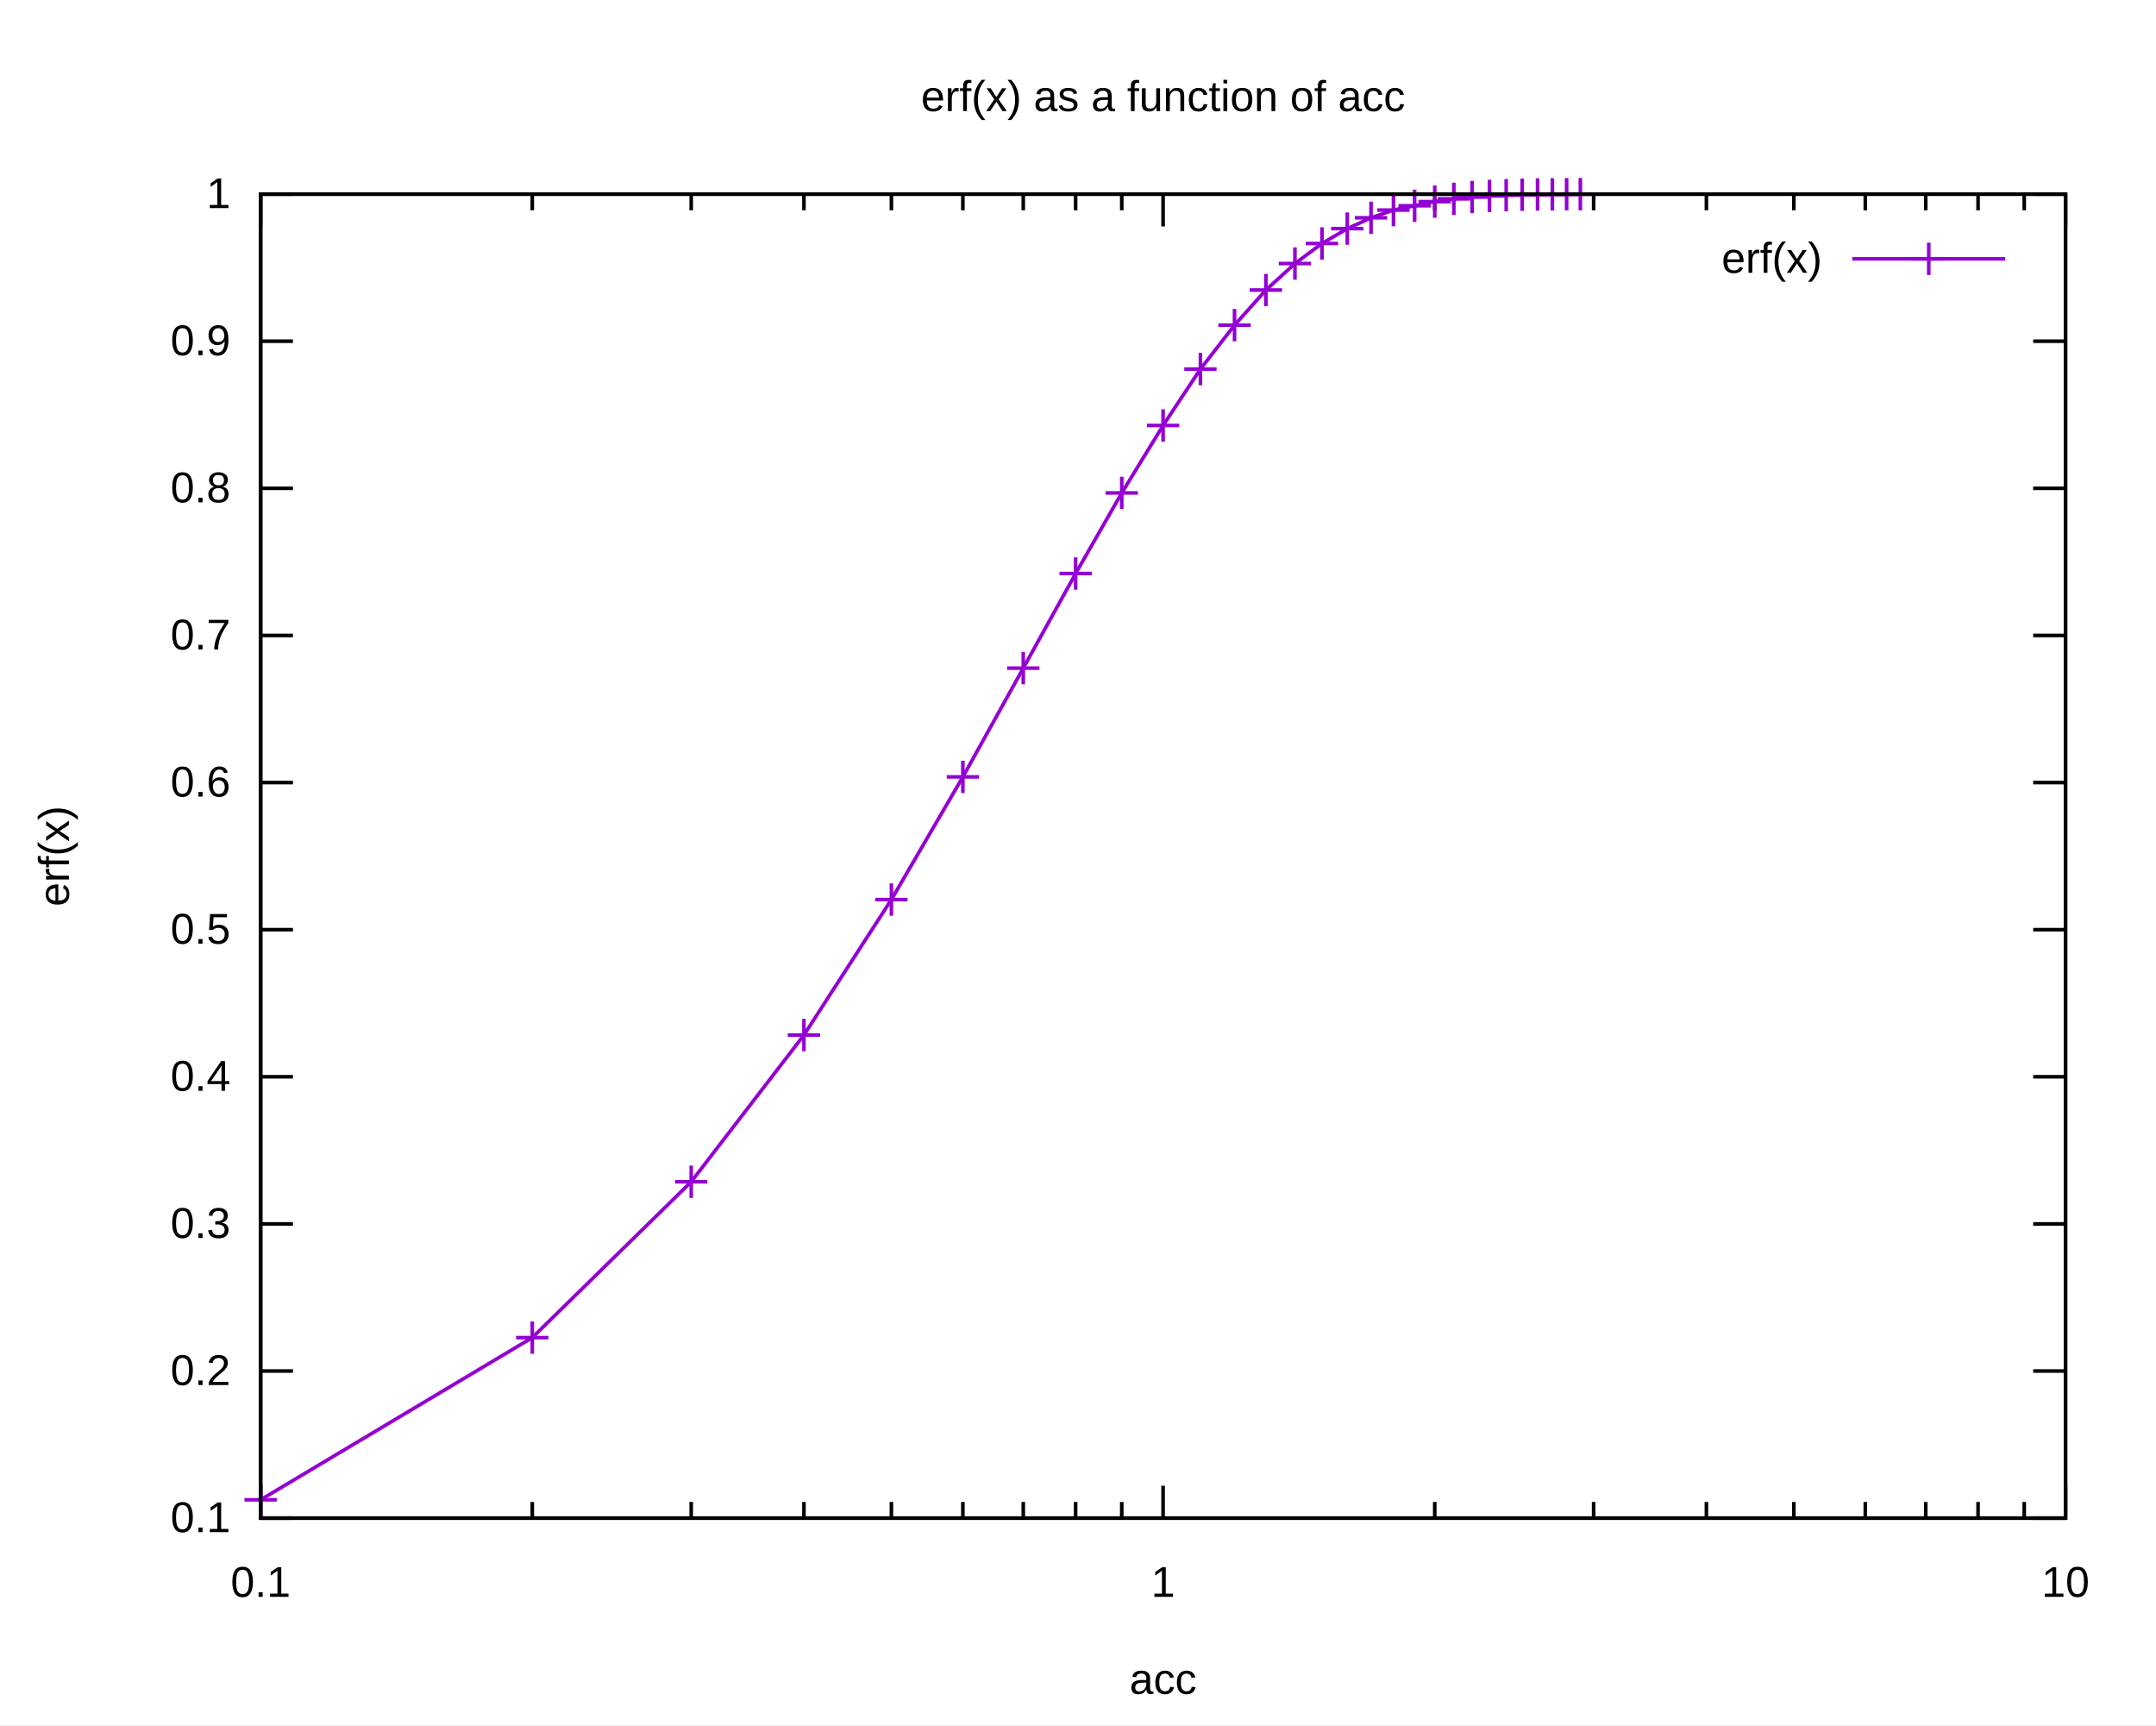
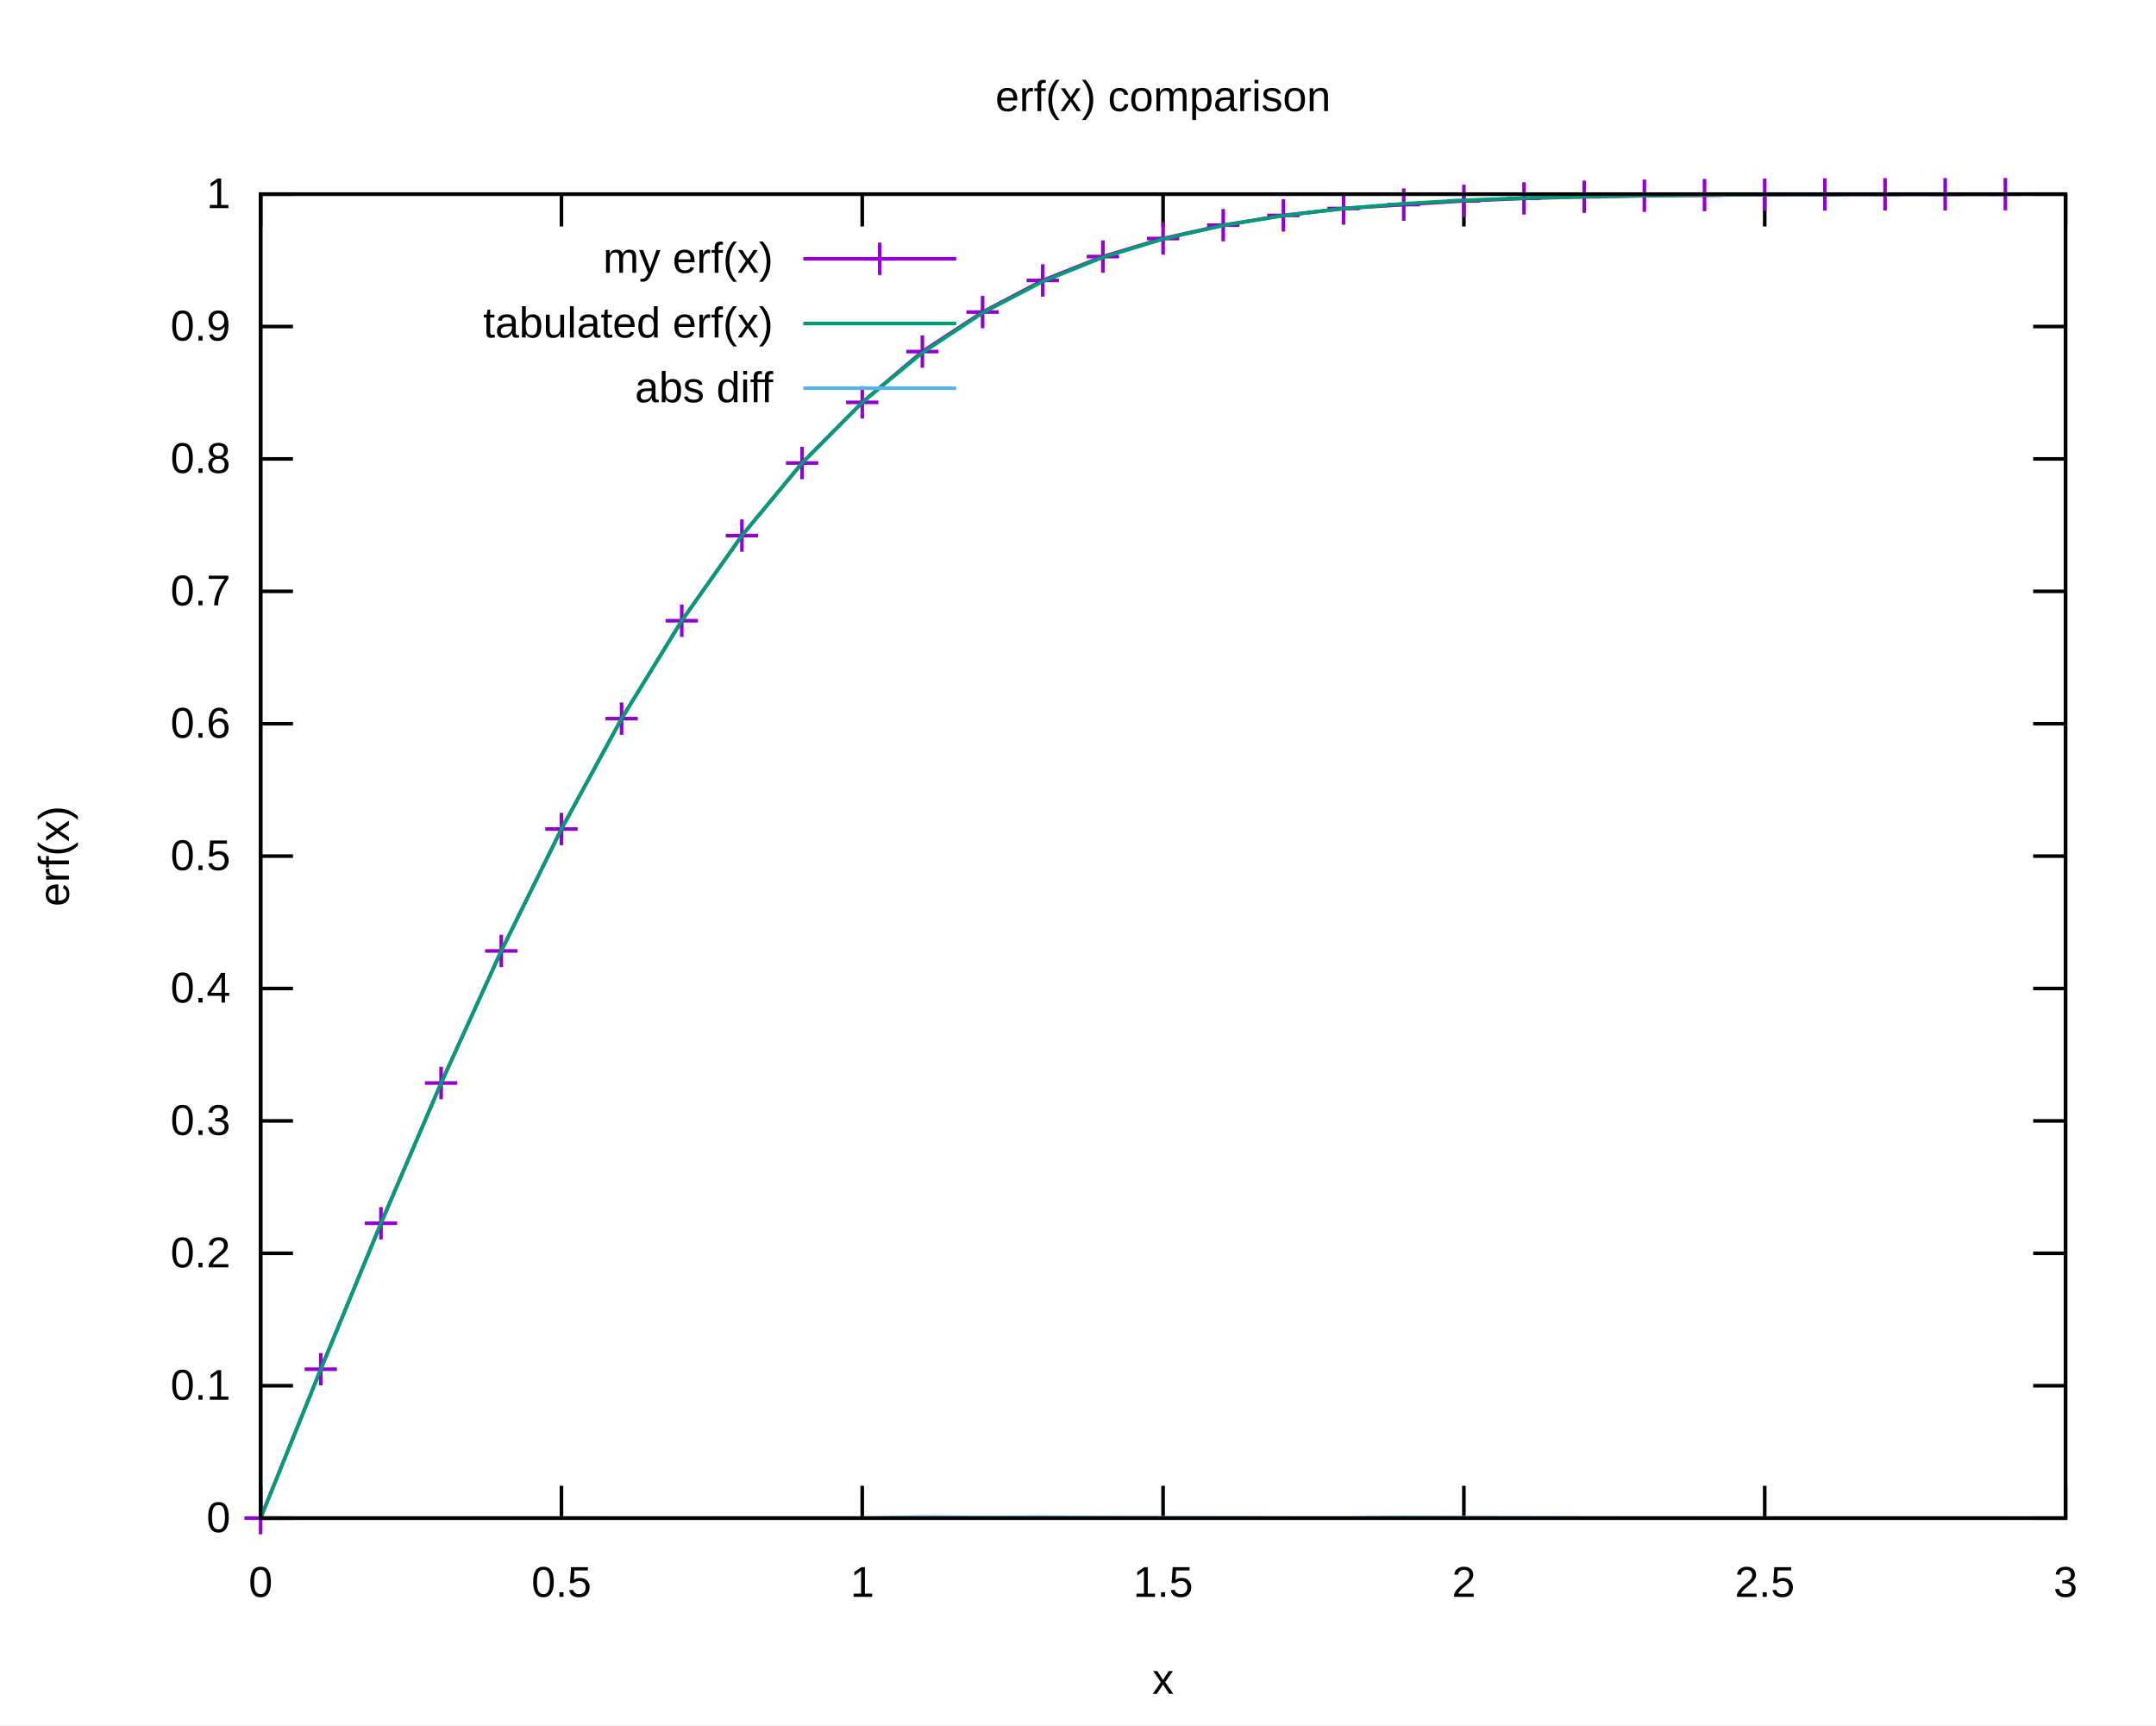
<svg xmlns="http://www.w3.org/2000/svg" xmlns:xlink="http://www.w3.org/1999/xlink" width="600" height="480" viewBox="0 0 600 480">
  <g id="gnuplot_canvas">
    <rect x="0" y="0" width="600" height="480" fill="#ffffff" />
    <defs>
      <circle id="gpDot" r="0.5" stroke-width="0.5" stroke="currentColor" />
      <path id="gpPt0" stroke-width="0.222" stroke="currentColor" d="M-1,0 h2 M0,-1 v2" />
      <path id="gpPt1" stroke-width="0.222" stroke="currentColor" d="M-1,-1 L1,1 M1,-1 L-1,1" />
      <path id="gpPt2" stroke-width="0.222" stroke="currentColor" d="M-1,0 L1,0 M0,-1 L0,1 M-1,-1 L1,1 M-1,1 L1,-1" />
      <rect id="gpPt3" stroke-width="0.222" stroke="currentColor" x="-1" y="-1" width="2" height="2" />
      <rect id="gpPt4" stroke-width="0.222" stroke="currentColor" fill="currentColor" x="-1" y="-1" width="2" height="2" />
      <circle id="gpPt5" stroke-width="0.222" stroke="currentColor" cx="0" cy="0" r="1" />
      <use xlink:href="#gpPt5" id="gpPt6" fill="currentColor" stroke="none" />
      <path id="gpPt7" stroke-width="0.222" stroke="currentColor" d="M0,-1.33 L-1.33,0.67 L1.33,0.67 z" />
      <use xlink:href="#gpPt7" id="gpPt8" fill="currentColor" stroke="none" />
      <use xlink:href="#gpPt7" id="gpPt9" stroke="currentColor" transform="rotate(180)" />
      <use xlink:href="#gpPt9" id="gpPt10" fill="currentColor" stroke="none" />
      <use xlink:href="#gpPt3" id="gpPt11" stroke="currentColor" transform="rotate(45)" />
      <use xlink:href="#gpPt11" id="gpPt12" fill="currentColor" stroke="none" />
      <path id="gpPt13" stroke-width="0.222" stroke="currentColor" d="M0,1.330 L1.265,0.411 L0.782,-1.067 L-0.782,-1.076 L-1.265,0.411 z" />
      <use xlink:href="#gpPt13" id="gpPt14" fill="currentColor" stroke="none" />
      <filter id="textbox" filterUnits="objectBoundingBox" x="0" y="0" height="1" width="1">
        <feFlood flood-color="#FFFFFF" flood-opacity="1" result="bgnd" />
        <feComposite in="SourceGraphic" in2="bgnd" operator="atop" />
      </filter>
      <filter id="greybox" filterUnits="objectBoundingBox" x="0" y="0" height="1" width="1">
        <feFlood flood-color="lightgrey" flood-opacity="1" result="grey" />
        <feComposite in="SourceGraphic" in2="grey" operator="atop" />
      </filter>
    </defs>
    <g fill="none" color="#FFFFFF" stroke="currentColor" stroke-width="1.00" stroke-linecap="butt" stroke-linejoin="miter">
</g>
    <g fill="none" color="black" stroke="currentColor" stroke-width="1.00" stroke-linecap="butt" stroke-linejoin="miter">
      <path stroke="black" d="M72.53,422.40 L81.53,422.40 M574.82,422.40 L565.82,422.40  " />
      <g transform="translate(64.14,426.30)" stroke="none" fill="black" font-family="Arial" font-size="12.00" text-anchor="end">
        <text>
+           <tspan font-family="Arial"> 0</tspan>
+         </text>
+       </g>
+     </g>
+     <g fill="none" color="black" stroke="currentColor" stroke-width="1.00" stroke-linecap="butt" stroke-linejoin="miter">
+       <path stroke="black" d="M72.53,385.56 L81.53,385.56 M574.82,385.56 L565.82,385.56  " />
+       <g transform="translate(64.14,389.46)" stroke="none" fill="black" font-family="Arial" font-size="12.00" text-anchor="end">
+         <text>
          <tspan font-family="Arial"> 0.1</tspan>
        </text>
      </g>
    </g>
    <g fill="none" color="black" stroke="currentColor" stroke-width="1.00" stroke-linecap="butt" stroke-linejoin="miter">
-       <path stroke="black" d="M72.53,381.47 L81.53,381.47 M574.82,381.47 L565.82,381.47  " />
-       <g transform="translate(64.14,385.37)" stroke="none" fill="black" font-family="Arial" font-size="12.00" text-anchor="end">
+       <path stroke="black" d="M72.53,348.72 L81.53,348.72 M574.82,348.72 L565.82,348.72  " />
+       <g transform="translate(64.14,352.62)" stroke="none" fill="black" font-family="Arial" font-size="12.00" text-anchor="end">
        <text>
          <tspan font-family="Arial"> 0.2</tspan>
        </text>
      </g>
    </g>
    <g fill="none" color="black" stroke="currentColor" stroke-width="1.00" stroke-linecap="butt" stroke-linejoin="miter">
-       <path stroke="black" d="M72.53,340.54 L81.53,340.54 M574.82,340.54 L565.82,340.54  " />
-       <g transform="translate(64.14,344.44)" stroke="none" fill="black" font-family="Arial" font-size="12.00" text-anchor="end">
+       <path stroke="black" d="M72.53,311.88 L81.53,311.88 M574.82,311.88 L565.82,311.88  " />
+       <g transform="translate(64.14,315.78)" stroke="none" fill="black" font-family="Arial" font-size="12.00" text-anchor="end">
        <text>
          <tspan font-family="Arial"> 0.3</tspan>
        </text>
      </g>
    </g>
    <g fill="none" color="black" stroke="currentColor" stroke-width="1.00" stroke-linecap="butt" stroke-linejoin="miter">
-       <path stroke="black" d="M72.53,299.60 L81.53,299.60 M574.82,299.60 L565.82,299.60  " />
-       <g transform="translate(64.14,303.50)" stroke="none" fill="black" font-family="Arial" font-size="12.00" text-anchor="end">
+       <path stroke="black" d="M72.53,275.04 L81.53,275.04 M574.82,275.04 L565.82,275.04  " />
+       <g transform="translate(64.14,278.94)" stroke="none" fill="black" font-family="Arial" font-size="12.00" text-anchor="end">
        <text>
          <tspan font-family="Arial"> 0.4</tspan>
        </text>
      </g>
    </g>
    <g fill="none" color="black" stroke="currentColor" stroke-width="1.00" stroke-linecap="butt" stroke-linejoin="miter">
-       <path stroke="black" d="M72.53,258.67 L81.53,258.67 M574.82,258.67 L565.82,258.67  " />
-       <g transform="translate(64.14,262.57)" stroke="none" fill="black" font-family="Arial" font-size="12.00" text-anchor="end">
+       <path stroke="black" d="M72.53,238.20 L81.53,238.20 M574.82,238.20 L565.82,238.20  " />
+       <g transform="translate(64.14,242.10)" stroke="none" fill="black" font-family="Arial" font-size="12.00" text-anchor="end">
        <text>
          <tspan font-family="Arial"> 0.5</tspan>
        </text>
      </g>
    </g>
    <g fill="none" color="black" stroke="currentColor" stroke-width="1.00" stroke-linecap="butt" stroke-linejoin="miter">
-       <path stroke="black" d="M72.53,217.74 L81.53,217.74 M574.82,217.74 L565.82,217.74  " />
-       <g transform="translate(64.14,221.64)" stroke="none" fill="black" font-family="Arial" font-size="12.00" text-anchor="end">
+       <path stroke="black" d="M72.53,201.37 L81.53,201.37 M574.82,201.37 L565.82,201.37  " />
+       <g transform="translate(64.14,205.27)" stroke="none" fill="black" font-family="Arial" font-size="12.00" text-anchor="end">
        <text>
          <tspan font-family="Arial"> 0.6</tspan>
        </text>
      </g>
    </g>
    <g fill="none" color="black" stroke="currentColor" stroke-width="1.00" stroke-linecap="butt" stroke-linejoin="miter">
-       <path stroke="black" d="M72.53,176.81 L81.53,176.81 M574.82,176.81 L565.82,176.81  " />
-       <g transform="translate(64.14,180.71)" stroke="none" fill="black" font-family="Arial" font-size="12.00" text-anchor="end">
+       <path stroke="black" d="M72.53,164.53 L81.53,164.53 M574.82,164.53 L565.82,164.53  " />
+       <g transform="translate(64.14,168.43)" stroke="none" fill="black" font-family="Arial" font-size="12.00" text-anchor="end">
        <text>
          <tspan font-family="Arial"> 0.7</tspan>
        </text>
      </g>
    </g>
    <g fill="none" color="black" stroke="currentColor" stroke-width="1.00" stroke-linecap="butt" stroke-linejoin="miter">
-       <path stroke="black" d="M72.53,135.87 L81.53,135.87 M574.82,135.87 L565.82,135.87  " />
-       <g transform="translate(64.14,139.77)" stroke="none" fill="black" font-family="Arial" font-size="12.00" text-anchor="end">
+       <path stroke="black" d="M72.53,127.69 L81.53,127.69 M574.82,127.69 L565.82,127.69  " />
+       <g transform="translate(64.14,131.59)" stroke="none" fill="black" font-family="Arial" font-size="12.00" text-anchor="end">
        <text>
          <tspan font-family="Arial"> 0.8</tspan>
        </text>
      </g>
    </g>
    <g fill="none" color="black" stroke="currentColor" stroke-width="1.00" stroke-linecap="butt" stroke-linejoin="miter">
-       <path stroke="black" d="M72.53,94.94 L81.53,94.94 M574.82,94.94 L565.82,94.94  " />
-       <g transform="translate(64.14,98.84)" stroke="none" fill="black" font-family="Arial" font-size="12.00" text-anchor="end">
+       <path stroke="black" d="M72.53,90.85 L81.53,90.85 M574.82,90.85 L565.82,90.85  " />
+       <g transform="translate(64.14,94.75)" stroke="none" fill="black" font-family="Arial" font-size="12.00" text-anchor="end">
        <text>
          <tspan font-family="Arial"> 0.9</tspan>
        </text>
      </g>
    </g>
    <g fill="none" color="black" stroke="currentColor" stroke-width="1.00" stroke-linecap="butt" stroke-linejoin="miter">
      <path stroke="black" d="M72.53,54.01 L81.53,54.01 M574.82,54.01 L565.82,54.01  " />
      <g transform="translate(64.14,57.91)" stroke="none" fill="black" font-family="Arial" font-size="12.00" text-anchor="end">
        <text>
          <tspan font-family="Arial"> 1</tspan>
        </text>
      </g>
    </g>
    <g fill="none" color="black" stroke="currentColor" stroke-width="1.00" stroke-linecap="butt" stroke-linejoin="miter">
      <path stroke="black" d="M72.53,422.40 L72.53,413.40 M72.53,54.01 L72.53,63.01  " />
      <g transform="translate(72.53,444.30)" stroke="none" fill="black" font-family="Arial" font-size="12.00" text-anchor="middle">
        <text>
-           <tspan font-family="Arial"> 0.1</tspan>
-         </text>
-       </g>
-     </g>
-     <g fill="none" color="black" stroke="currentColor" stroke-width="1.00" stroke-linecap="butt" stroke-linejoin="miter">
-       <path stroke="black" d="M148.13,422.40 L148.13,417.90 M148.13,54.01 L148.13,58.51 M192.36,422.40 L192.36,417.90 M192.36,54.01 L192.36,58.51   M223.73,422.40 L223.73,417.90 M223.73,54.01 L223.73,58.51 M248.07,422.40 L248.07,417.90 M248.07,54.01 L248.07,58.51   M267.96,422.40 L267.96,417.90 M267.96,54.01 L267.96,58.51 M284.77,422.40 L284.77,417.90 M284.77,54.01 L284.77,58.51   M299.34,422.40 L299.34,417.90 M299.34,54.01 L299.34,58.51 M312.18,422.40 L312.18,417.90 M312.18,54.01 L312.18,58.51   M323.68,422.40 L323.68,413.40 M323.68,54.01 L323.68,63.01  " />
+           <tspan font-family="Arial"> 0</tspan>
+         </text>
+       </g>
+     </g>
+     <g fill="none" color="black" stroke="currentColor" stroke-width="1.00" stroke-linecap="butt" stroke-linejoin="miter">
+       <path stroke="black" d="M156.25,422.40 L156.25,413.40 M156.25,54.01 L156.25,63.01  " />
+       <g transform="translate(156.25,444.30)" stroke="none" fill="black" font-family="Arial" font-size="12.00" text-anchor="middle">
+         <text>
+           <tspan font-family="Arial"> 0.5</tspan>
+         </text>
+       </g>
+     </g>
+     <g fill="none" color="black" stroke="currentColor" stroke-width="1.00" stroke-linecap="butt" stroke-linejoin="miter">
+       <path stroke="black" d="M239.96,422.40 L239.96,413.40 M239.96,54.01 L239.96,63.01  " />
+       <g transform="translate(239.96,444.30)" stroke="none" fill="black" font-family="Arial" font-size="12.00" text-anchor="middle">
+         <text>
+           <tspan font-family="Arial"> 1</tspan>
+         </text>
+       </g>
+     </g>
+     <g fill="none" color="black" stroke="currentColor" stroke-width="1.00" stroke-linecap="butt" stroke-linejoin="miter">
+       <path stroke="black" d="M323.68,422.40 L323.68,413.40 M323.68,54.01 L323.68,63.01  " />
      <g transform="translate(323.68,444.30)" stroke="none" fill="black" font-family="Arial" font-size="12.00" text-anchor="middle">
        <text>
-           <tspan font-family="Arial"> 1</tspan>
-         </text>
-       </g>
-     </g>
-     <g fill="none" color="black" stroke="currentColor" stroke-width="1.00" stroke-linecap="butt" stroke-linejoin="miter">
-       <path stroke="black" d="M399.28,422.40 L399.28,417.90 M399.28,54.01 L399.28,58.51 M443.50,422.40 L443.50,417.90 M443.50,54.01 L443.50,58.51   M474.88,422.40 L474.88,417.90 M474.88,54.01 L474.88,58.51 M499.22,422.40 L499.22,417.90 M499.22,54.01 L499.22,58.51   M519.10,422.40 L519.10,417.90 M519.10,54.01 L519.10,58.51 M535.92,422.40 L535.92,417.90 M535.92,54.01 L535.92,58.51   M550.48,422.40 L550.48,417.90 M550.48,54.01 L550.48,58.51 M563.33,422.40 L563.33,417.90 M563.33,54.01 L563.33,58.51   M574.82,422.40 L574.82,413.40 M574.82,54.01 L574.82,63.01  " />
+           <tspan font-family="Arial"> 1.5</tspan>
+         </text>
+       </g>
+     </g>
+     <g fill="none" color="black" stroke="currentColor" stroke-width="1.00" stroke-linecap="butt" stroke-linejoin="miter">
+       <path stroke="black" d="M407.39,422.40 L407.39,413.40 M407.39,54.01 L407.39,63.01  " />
+       <g transform="translate(407.39,444.30)" stroke="none" fill="black" font-family="Arial" font-size="12.00" text-anchor="middle">
+         <text>
+           <tspan font-family="Arial"> 2</tspan>
+         </text>
+       </g>
+     </g>
+     <g fill="none" color="black" stroke="currentColor" stroke-width="1.00" stroke-linecap="butt" stroke-linejoin="miter">
+       <path stroke="black" d="M491.11,422.40 L491.11,413.40 M491.11,54.01 L491.11,63.01  " />
+       <g transform="translate(491.11,444.30)" stroke="none" fill="black" font-family="Arial" font-size="12.00" text-anchor="middle">
+         <text>
+           <tspan font-family="Arial"> 2.5</tspan>
+         </text>
+       </g>
+     </g>
+     <g fill="none" color="black" stroke="currentColor" stroke-width="1.00" stroke-linecap="butt" stroke-linejoin="miter">
+       <path stroke="black" d="M574.82,422.40 L574.82,413.40 M574.82,54.01 L574.82,63.01  " />
      <g transform="translate(574.82,444.30)" stroke="none" fill="black" font-family="Arial" font-size="12.00" text-anchor="middle">
        <text>
-           <tspan font-family="Arial"> 10</tspan>
+           <tspan font-family="Arial"> 3</tspan>
        </text>
      </g>
    </g>
    <g fill="none" color="black" stroke="currentColor" stroke-width="1.00" stroke-linecap="butt" stroke-linejoin="miter">
</g>
    <g fill="none" color="black" stroke="currentColor" stroke-width="1.00" stroke-linecap="butt" stroke-linejoin="miter">
      <path stroke="black" d="M72.53,54.01 L72.53,422.40 L574.82,422.40 L574.82,54.01 L72.53,54.01 Z  " />
    </g>
    <g fill="none" color="black" stroke="currentColor" stroke-width="1.00" stroke-linecap="butt" stroke-linejoin="miter">
</g>
    <g id="gnuplot_plot_1">
      <g fill="none" color="black" stroke="currentColor" stroke-width="1.00" stroke-linecap="butt" stroke-linejoin="miter">
-         <g transform="translate(507.09,75.91)" stroke="none" fill="black" font-family="Arial" font-size="12.00" text-anchor="end">
+         <g transform="translate(215.16,75.91)" stroke="none" fill="black" font-family="Arial" font-size="12.00" text-anchor="end">
          <text>
-             <tspan font-family="Arial">erf(x)</tspan>
+             <tspan font-family="Arial">my erf(x)</tspan>
          </text>
        </g>
      </g>
      <g fill="none" color="black" stroke="currentColor" stroke-width="1.00" stroke-linecap="butt" stroke-linejoin="miter">
-         <path stroke="rgb(148,   0, 211)" d="M515.48,72.01 L558.04,72.01 M72.53,417.30 L148.13,372.18 L192.36,328.82 L223.73,287.99 L248.07,250.30 L267.96,216.16   L284.77,185.90 L299.34,159.58 L312.18,137.15 L323.68,118.38 L334.07,102.69 L343.56,90.47 L352.29,80.70 L360.37,73.33   L367.90,67.75 L374.94,63.61 L381.55,60.60 L387.79,58.45 L393.68,57.25 L399.28,56.10 L404.60,55.33 L409.67,54.83   L414.52,54.51 L419.16,54.31 L423.62,54.18 L427.89,54.11 L432.01,54.07 L435.98,54.04 L439.80,54.03  " />
-         <use xlink:href="#gpPt0" transform="translate(72.53,417.30) scale(4.50)" color="rgb(148,   0, 211)" />
-         <use xlink:href="#gpPt0" transform="translate(148.13,372.18) scale(4.50)" color="rgb(148,   0, 211)" />
-         <use xlink:href="#gpPt0" transform="translate(192.36,328.82) scale(4.50)" color="rgb(148,   0, 211)" />
-         <use xlink:href="#gpPt0" transform="translate(223.73,287.99) scale(4.50)" color="rgb(148,   0, 211)" />
-         <use xlink:href="#gpPt0" transform="translate(248.07,250.30) scale(4.50)" color="rgb(148,   0, 211)" />
-         <use xlink:href="#gpPt0" transform="translate(267.96,216.16) scale(4.50)" color="rgb(148,   0, 211)" />
-         <use xlink:href="#gpPt0" transform="translate(284.77,185.90) scale(4.50)" color="rgb(148,   0, 211)" />
-         <use xlink:href="#gpPt0" transform="translate(299.34,159.58) scale(4.50)" color="rgb(148,   0, 211)" />
-         <use xlink:href="#gpPt0" transform="translate(312.18,137.15) scale(4.50)" color="rgb(148,   0, 211)" />
-         <use xlink:href="#gpPt0" transform="translate(323.68,118.38) scale(4.50)" color="rgb(148,   0, 211)" />
-         <use xlink:href="#gpPt0" transform="translate(334.07,102.69) scale(4.50)" color="rgb(148,   0, 211)" />
-         <use xlink:href="#gpPt0" transform="translate(343.56,90.47) scale(4.50)" color="rgb(148,   0, 211)" />
-         <use xlink:href="#gpPt0" transform="translate(352.29,80.70) scale(4.50)" color="rgb(148,   0, 211)" />
-         <use xlink:href="#gpPt0" transform="translate(360.37,73.33) scale(4.50)" color="rgb(148,   0, 211)" />
-         <use xlink:href="#gpPt0" transform="translate(367.90,67.75) scale(4.50)" color="rgb(148,   0, 211)" />
-         <use xlink:href="#gpPt0" transform="translate(374.94,63.61) scale(4.50)" color="rgb(148,   0, 211)" />
-         <use xlink:href="#gpPt0" transform="translate(381.55,60.60) scale(4.50)" color="rgb(148,   0, 211)" />
-         <use xlink:href="#gpPt0" transform="translate(387.79,58.45) scale(4.50)" color="rgb(148,   0, 211)" />
-         <use xlink:href="#gpPt0" transform="translate(393.68,57.25) scale(4.50)" color="rgb(148,   0, 211)" />
-         <use xlink:href="#gpPt0" transform="translate(399.28,56.10) scale(4.50)" color="rgb(148,   0, 211)" />
-         <use xlink:href="#gpPt0" transform="translate(404.60,55.33) scale(4.50)" color="rgb(148,   0, 211)" />
-         <use xlink:href="#gpPt0" transform="translate(409.67,54.83) scale(4.50)" color="rgb(148,   0, 211)" />
-         <use xlink:href="#gpPt0" transform="translate(414.52,54.51) scale(4.50)" color="rgb(148,   0, 211)" />
-         <use xlink:href="#gpPt0" transform="translate(419.16,54.31) scale(4.50)" color="rgb(148,   0, 211)" />
-         <use xlink:href="#gpPt0" transform="translate(423.62,54.18) scale(4.50)" color="rgb(148,   0, 211)" />
-         <use xlink:href="#gpPt0" transform="translate(427.89,54.11) scale(4.50)" color="rgb(148,   0, 211)" />
-         <use xlink:href="#gpPt0" transform="translate(432.01,54.07) scale(4.50)" color="rgb(148,   0, 211)" />
-         <use xlink:href="#gpPt0" transform="translate(435.98,54.04) scale(4.50)" color="rgb(148,   0, 211)" />
-         <use xlink:href="#gpPt0" transform="translate(439.80,54.03) scale(4.50)" color="rgb(148,   0, 211)" />
-         <use xlink:href="#gpPt0" transform="translate(536.76,72.01) scale(4.50)" color="rgb(148,   0, 211)" />
-       </g>
-     </g>
-     <g fill="none" color="#FFFFFF" stroke="rgb(148,   0, 211)" stroke-width="2.00" stroke-linecap="butt" stroke-linejoin="miter">
+         <path stroke="rgb(148,   0, 211)" d="M223.55,72.01 L266.11,72.01 M72.53,422.40 L89.27,380.97 L106.02,340.36 L122.76,301.34 L139.50,264.59 L156.25,230.67   L172.99,199.95 L189.73,172.71 L206.47,149.02 L223.22,128.83 L239.96,111.95 L256.70,97.82 L273.45,86.83 L290.19,78.03   L306.93,71.39 L323.68,66.37 L340.42,62.65 L357.16,59.94 L373.90,58.01 L390.65,56.93 L407.39,55.89 L424.13,55.20   L440.88,54.74 L457.62,54.46 L474.36,54.28 L491.11,54.17 L507.85,54.10 L524.59,54.06 L541.33,54.04 L558.08,54.02    " />
+         <use xlink:href="#gpPt0" transform="translate(72.53,422.40) scale(4.50)" color="rgb(148,   0, 211)" />
+         <use xlink:href="#gpPt0" transform="translate(89.27,380.97) scale(4.50)" color="rgb(148,   0, 211)" />
+         <use xlink:href="#gpPt0" transform="translate(106.02,340.36) scale(4.50)" color="rgb(148,   0, 211)" />
+         <use xlink:href="#gpPt0" transform="translate(122.76,301.34) scale(4.50)" color="rgb(148,   0, 211)" />
+         <use xlink:href="#gpPt0" transform="translate(139.50,264.59) scale(4.50)" color="rgb(148,   0, 211)" />
+         <use xlink:href="#gpPt0" transform="translate(156.25,230.67) scale(4.50)" color="rgb(148,   0, 211)" />
+         <use xlink:href="#gpPt0" transform="translate(172.99,199.95) scale(4.50)" color="rgb(148,   0, 211)" />
+         <use xlink:href="#gpPt0" transform="translate(189.73,172.71) scale(4.50)" color="rgb(148,   0, 211)" />
+         <use xlink:href="#gpPt0" transform="translate(206.47,149.02) scale(4.50)" color="rgb(148,   0, 211)" />
+         <use xlink:href="#gpPt0" transform="translate(223.22,128.83) scale(4.50)" color="rgb(148,   0, 211)" />
+         <use xlink:href="#gpPt0" transform="translate(239.96,111.95) scale(4.50)" color="rgb(148,   0, 211)" />
+         <use xlink:href="#gpPt0" transform="translate(256.70,97.82) scale(4.50)" color="rgb(148,   0, 211)" />
+         <use xlink:href="#gpPt0" transform="translate(273.45,86.83) scale(4.50)" color="rgb(148,   0, 211)" />
+         <use xlink:href="#gpPt0" transform="translate(290.19,78.03) scale(4.50)" color="rgb(148,   0, 211)" />
+         <use xlink:href="#gpPt0" transform="translate(306.93,71.39) scale(4.50)" color="rgb(148,   0, 211)" />
+         <use xlink:href="#gpPt0" transform="translate(323.68,66.37) scale(4.50)" color="rgb(148,   0, 211)" />
+         <use xlink:href="#gpPt0" transform="translate(340.42,62.65) scale(4.50)" color="rgb(148,   0, 211)" />
+         <use xlink:href="#gpPt0" transform="translate(357.16,59.94) scale(4.50)" color="rgb(148,   0, 211)" />
+         <use xlink:href="#gpPt0" transform="translate(373.90,58.01) scale(4.50)" color="rgb(148,   0, 211)" />
+         <use xlink:href="#gpPt0" transform="translate(390.65,56.93) scale(4.50)" color="rgb(148,   0, 211)" />
+         <use xlink:href="#gpPt0" transform="translate(407.39,55.89) scale(4.50)" color="rgb(148,   0, 211)" />
+         <use xlink:href="#gpPt0" transform="translate(424.13,55.20) scale(4.50)" color="rgb(148,   0, 211)" />
+         <use xlink:href="#gpPt0" transform="translate(440.88,54.74) scale(4.50)" color="rgb(148,   0, 211)" />
+         <use xlink:href="#gpPt0" transform="translate(457.62,54.46) scale(4.50)" color="rgb(148,   0, 211)" />
+         <use xlink:href="#gpPt0" transform="translate(474.36,54.28) scale(4.50)" color="rgb(148,   0, 211)" />
+         <use xlink:href="#gpPt0" transform="translate(491.11,54.17) scale(4.50)" color="rgb(148,   0, 211)" />
+         <use xlink:href="#gpPt0" transform="translate(507.85,54.10) scale(4.50)" color="rgb(148,   0, 211)" />
+         <use xlink:href="#gpPt0" transform="translate(524.59,54.06) scale(4.50)" color="rgb(148,   0, 211)" />
+         <use xlink:href="#gpPt0" transform="translate(541.33,54.04) scale(4.50)" color="rgb(148,   0, 211)" />
+         <use xlink:href="#gpPt0" transform="translate(558.08,54.02) scale(4.50)" color="rgb(148,   0, 211)" />
+         <use xlink:href="#gpPt0" transform="translate(244.83,72.01) scale(4.50)" color="rgb(148,   0, 211)" />
+       </g>
+     </g>
+     <g id="gnuplot_plot_2">
+       <g fill="none" color="black" stroke="currentColor" stroke-width="1.00" stroke-linecap="butt" stroke-linejoin="miter">
+         <g transform="translate(215.16,93.91)" stroke="none" fill="black" font-family="Arial" font-size="12.00" text-anchor="end">
+           <text>
+             <tspan font-family="Arial">tabulated erf(x)</tspan>
+           </text>
+         </g>
+       </g>
+       <g fill="none" color="black" stroke="currentColor" stroke-width="1.00" stroke-linecap="butt" stroke-linejoin="miter">
+         <path stroke="rgb(  0, 158, 115)" d="M223.55,90.01 L266.11,90.01 M72.53,422.40 L89.27,380.97 L106.02,340.36 L122.76,301.34 L139.50,264.58 L156.25,230.65   L172.99,199.95 L189.73,172.70 L206.47,149.02 L223.22,128.83 L239.96,111.96 L256.70,98.14 L273.45,87.05 L290.19,78.32   L306.93,71.59 L323.68,66.50 L340.42,62.72 L357.16,59.98 L373.90,58.03 L390.65,56.67 L407.39,55.73 L424.13,55.11   L440.88,54.70 L457.62,54.43 L474.36,54.26 L491.11,54.16 L507.85,54.10 L524.59,54.06 L541.33,54.04 L558.08,54.03    " />
+       </g>
+     </g>
+     <g id="gnuplot_plot_3">
+       <g fill="none" color="black" stroke="currentColor" stroke-width="1.00" stroke-linecap="butt" stroke-linejoin="miter">
+         <g transform="translate(215.16,111.91)" stroke="none" fill="black" font-family="Arial" font-size="12.00" text-anchor="end">
+           <text>
+             <tspan font-family="Arial">abs diff</tspan>
+           </text>
+         </g>
+       </g>
+       <g fill="none" color="black" stroke="currentColor" stroke-width="1.00" stroke-linecap="butt" stroke-linejoin="miter">
+         <path stroke="rgb( 86, 180, 233)" d="M223.55,108.01 L266.11,108.01 M72.53,422.40 L89.27,422.40 L106.02,422.40 L122.76,422.40 L139.50,422.39 L156.25,422.38   L172.99,422.40 L189.73,422.40 L206.47,422.39 L223.22,422.39 L239.96,422.39 L256.70,422.08 L273.45,422.18 L290.19,422.11   L306.93,422.21 L323.68,422.28 L340.42,422.32 L357.16,422.36 L373.90,422.38 L390.65,422.14 L407.39,422.24 L424.13,422.31   L440.88,422.35 L457.62,422.37 L474.36,422.39 L491.11,422.39 L507.85,422.40 L524.59,422.40 L541.33,422.40 L558.08,422.40    " />
+       </g>
+     </g>
+     <g fill="none" color="#FFFFFF" stroke="rgb( 86, 180, 233)" stroke-width="2.00" stroke-linecap="butt" stroke-linejoin="miter">
</g>
    <g fill="none" color="black" stroke="currentColor" stroke-width="2.00" stroke-linecap="butt" stroke-linejoin="miter">
</g>
    <g fill="none" color="black" stroke="black" stroke-width="1.00" stroke-linecap="butt" stroke-linejoin="miter">
</g>
    <g fill="none" color="black" stroke="currentColor" stroke-width="1.00" stroke-linecap="butt" stroke-linejoin="miter">
      <path stroke="black" d="M72.53,54.01 L72.53,422.40 L574.82,422.40 L574.82,54.01 L72.53,54.01 Z  " />
      <g transform="translate(19.18,238.21) rotate(270.00)" stroke="none" fill="black" font-family="Arial" font-size="12.00" text-anchor="middle">
        <text>
          <tspan font-family="Arial">erf(x)</tspan>
        </text>
      </g>
    </g>
    <g fill="none" color="black" stroke="currentColor" stroke-width="1.00" stroke-linecap="butt" stroke-linejoin="miter">
      <g transform="translate(323.67,471.30)" stroke="none" fill="black" font-family="Arial" font-size="12.00" text-anchor="middle">
        <text>
-           <tspan font-family="Arial">acc</tspan>
+           <tspan font-family="Arial">x</tspan>
        </text>
      </g>
    </g>
    <g fill="none" color="black" stroke="currentColor" stroke-width="1.00" stroke-linecap="butt" stroke-linejoin="miter">
</g>
    <g fill="none" color="black" stroke="currentColor" stroke-width="1.00" stroke-linecap="butt" stroke-linejoin="miter">
      <g transform="translate(323.67,30.91)" stroke="none" fill="black" font-family="Arial" font-size="12.00" text-anchor="middle">
        <text>
-           <tspan font-family="Arial">erf(x) as a function of acc</tspan>
+           <tspan font-family="Arial">erf(x) comparison</tspan>
        </text>
      </g>
    </g>
    <g fill="none" color="black" stroke="currentColor" stroke-width="1.00" stroke-linecap="butt" stroke-linejoin="miter">
</g>
  </g>
</svg>
